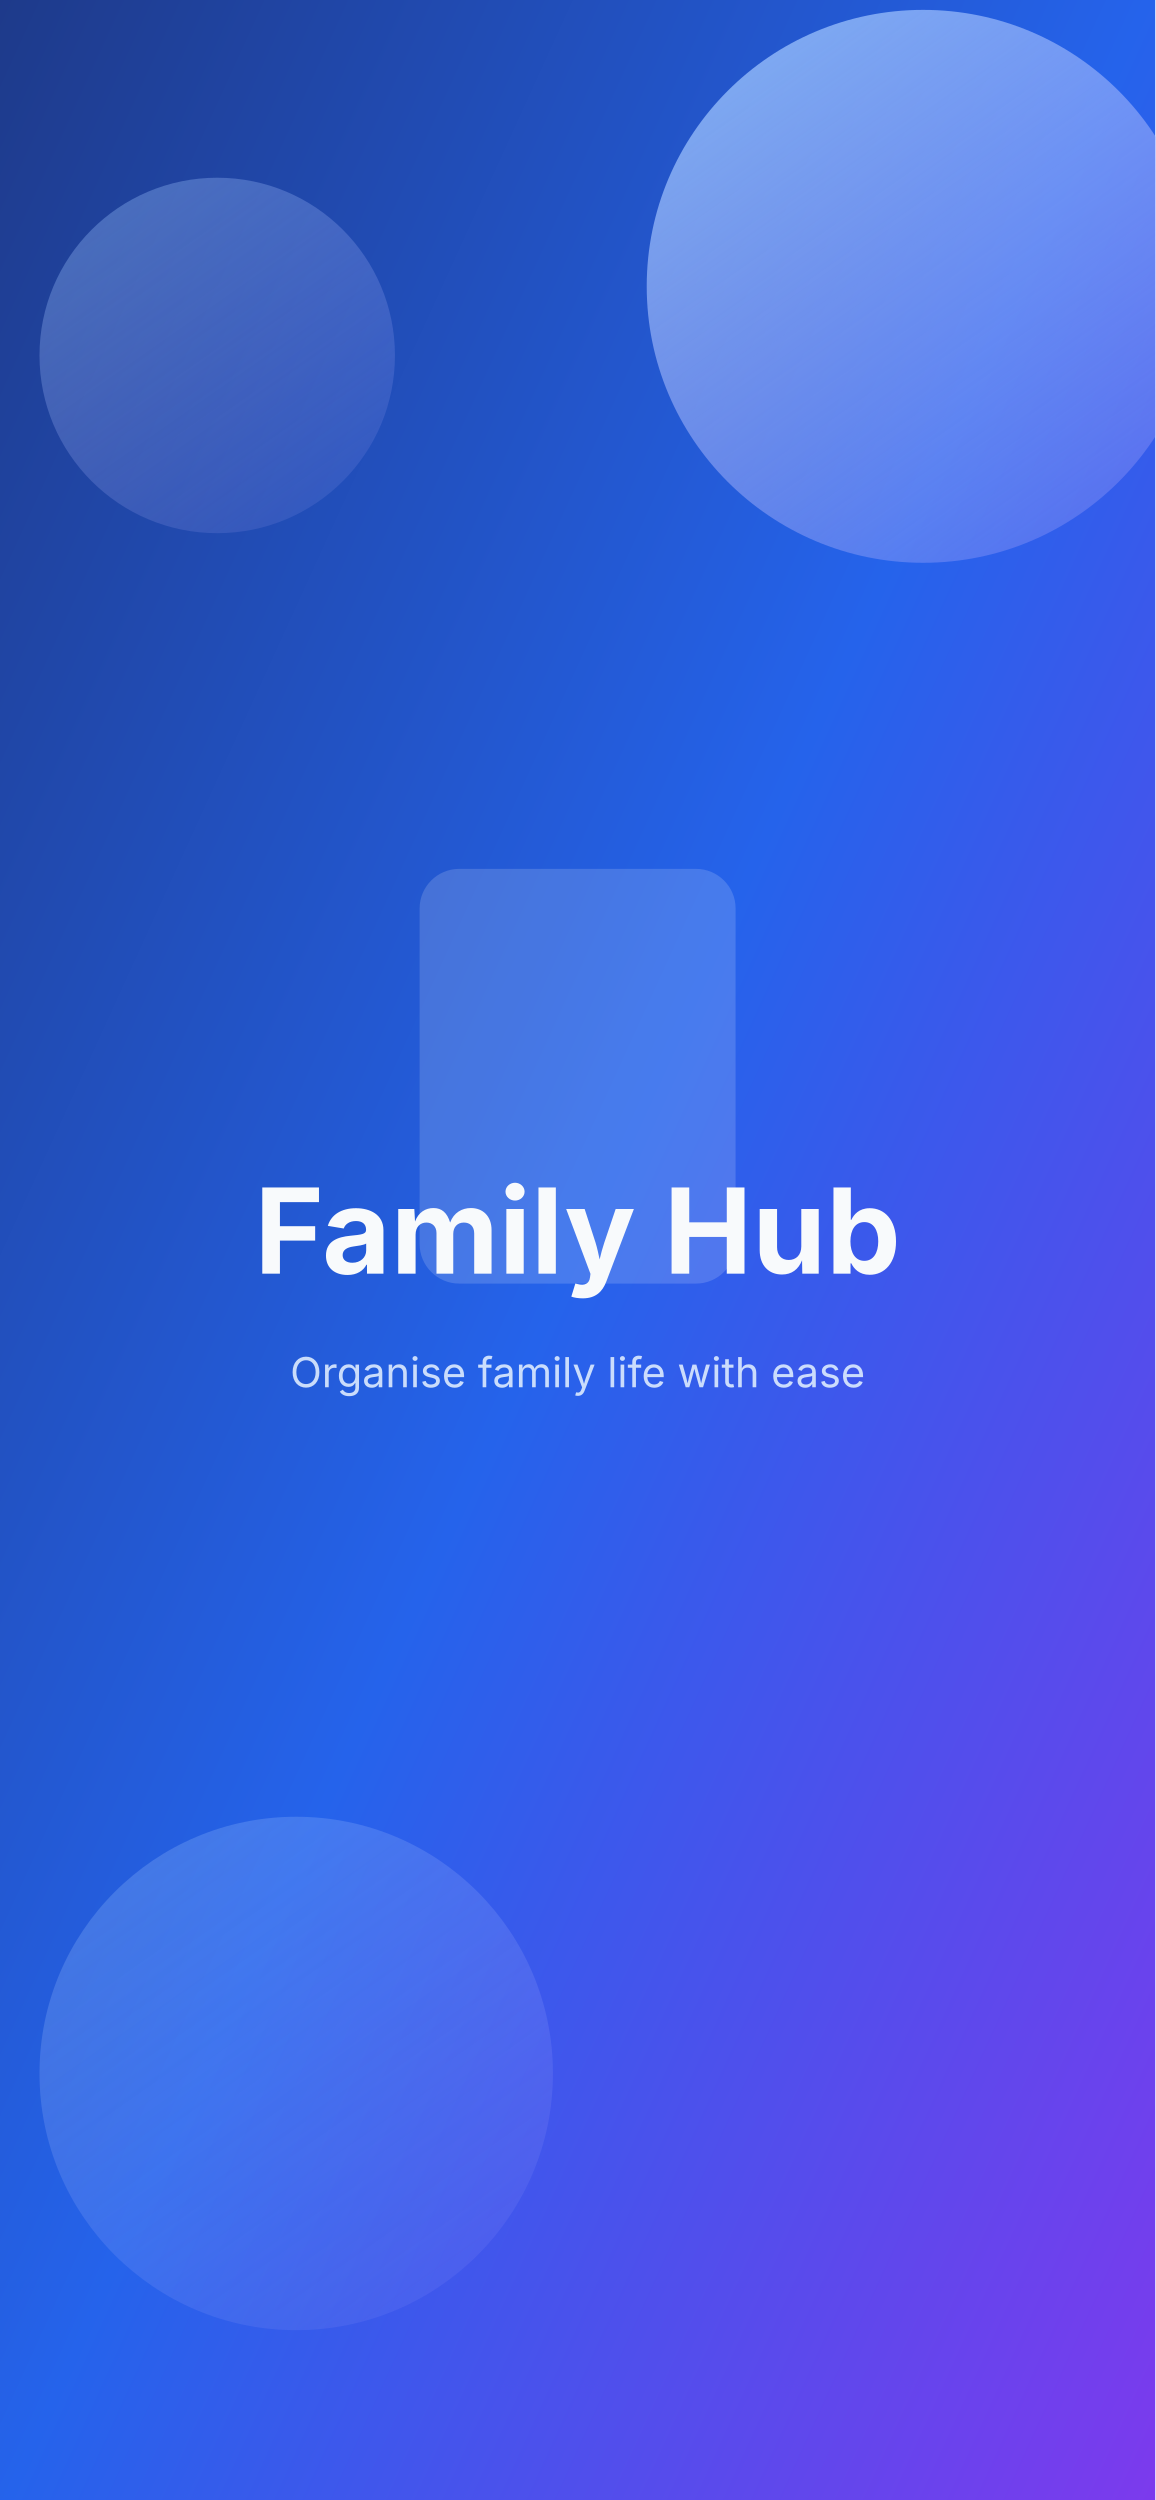
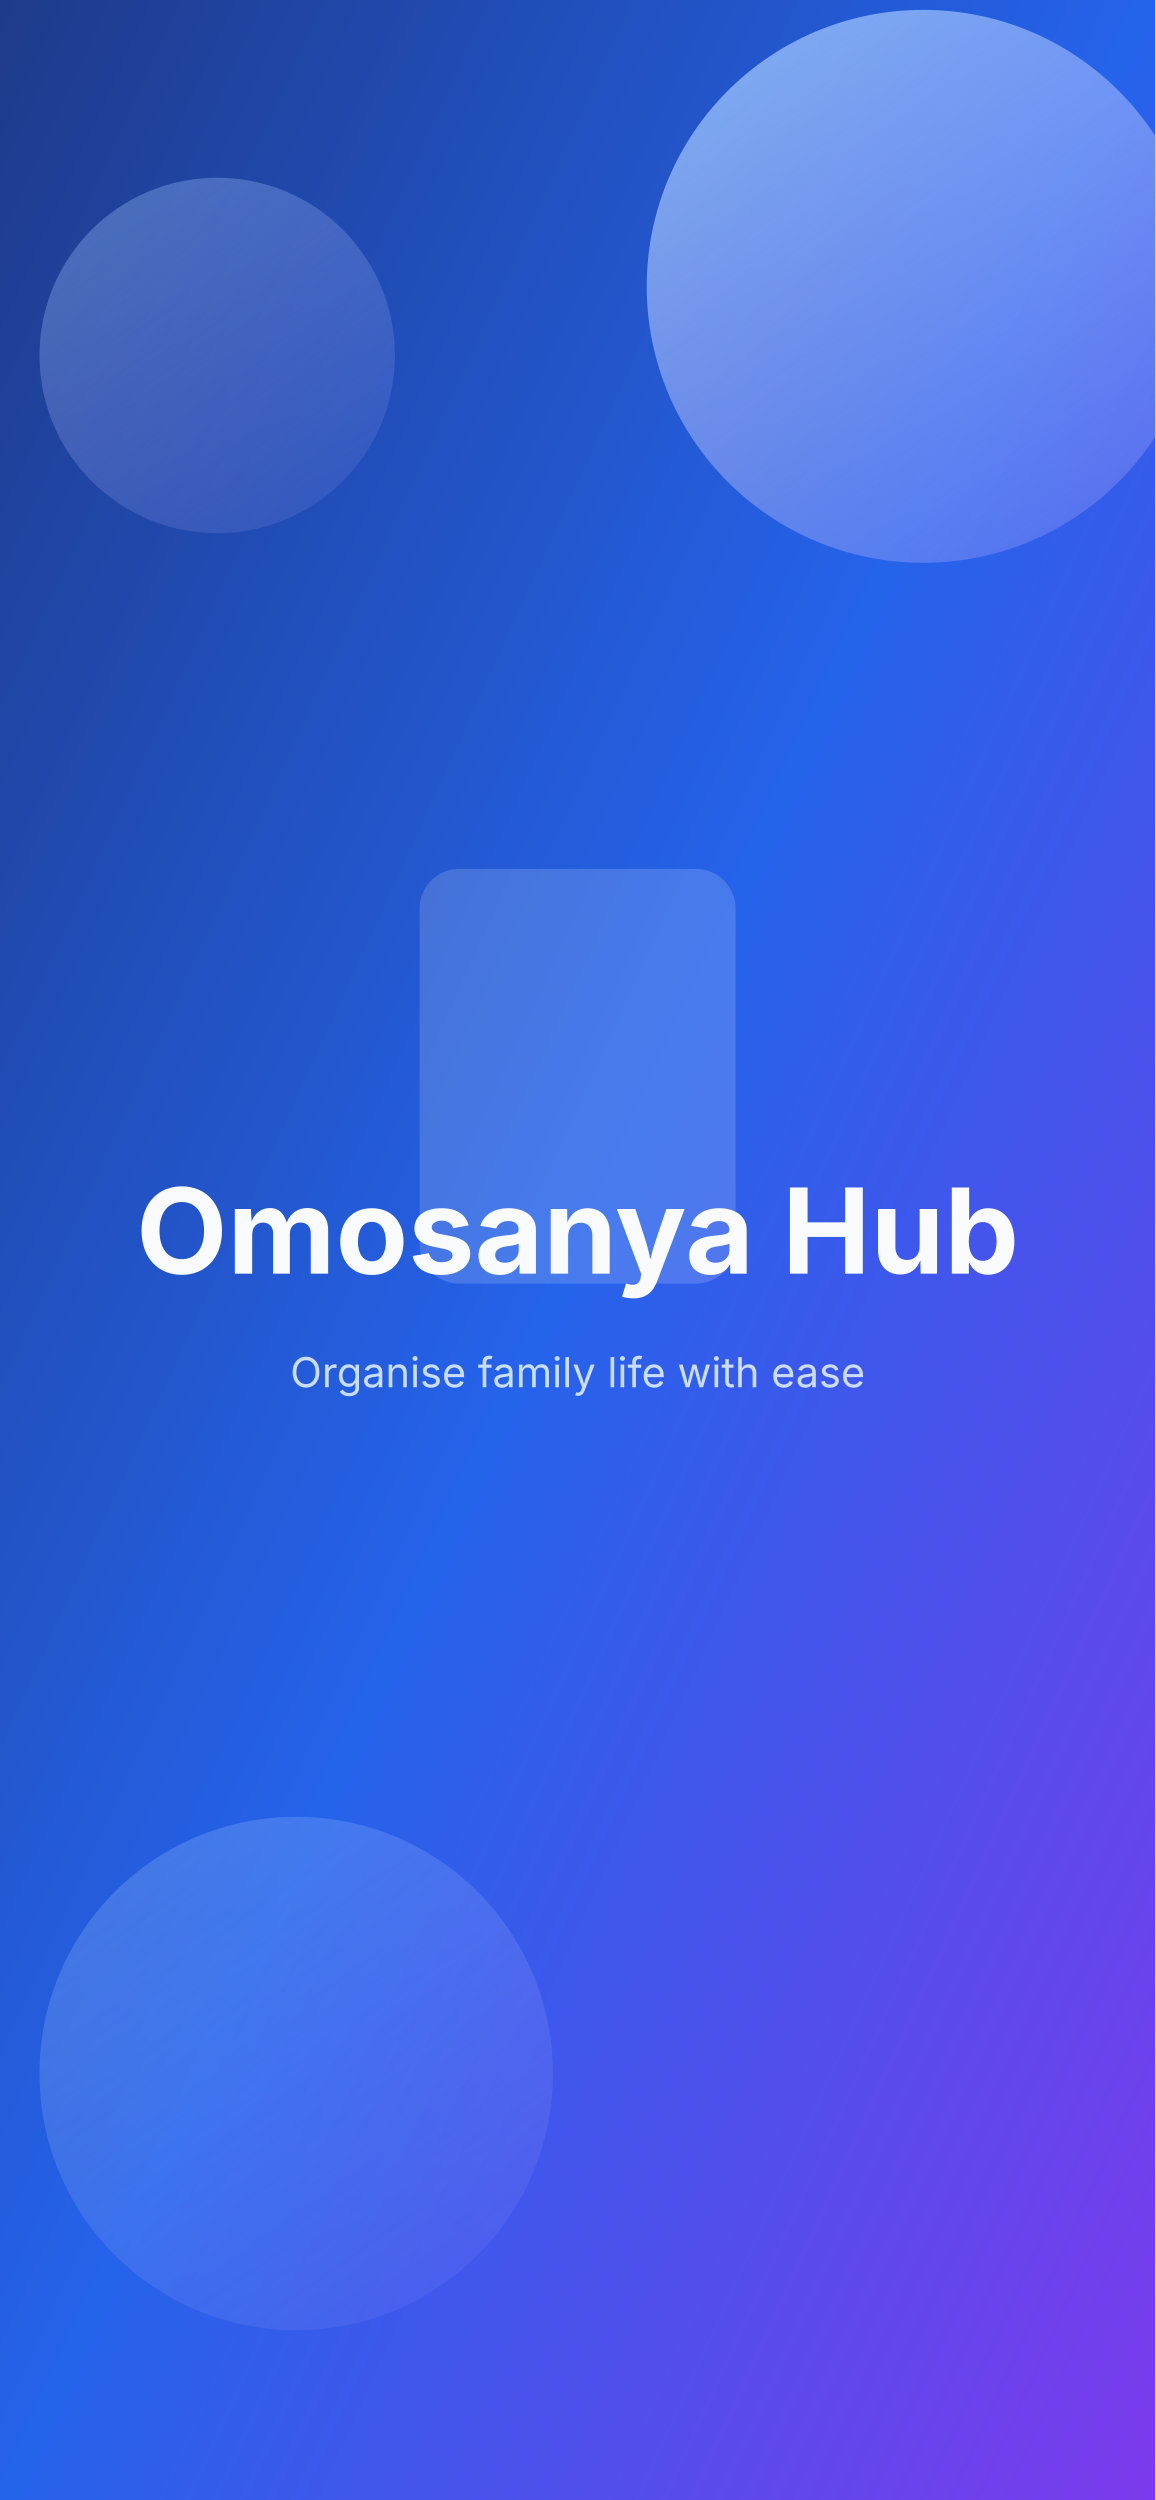
<svg xmlns="http://www.w3.org/2000/svg" viewBox="0 0 1170 2532" preserveAspectRatio="none">
  <defs>
    <linearGradient id="bgGradient" x1="0%" y1="0%" x2="100%" y2="100%">
      <stop offset="0%" stop-color="#1E3A8A" />
      <stop offset="50%" stop-color="#2563EB" />
      <stop offset="100%" stop-color="#7C3AED" />
    </linearGradient>
    <linearGradient id="orbGradient" x1="0%" y1="0%" x2="70%" y2="100%">
      <stop offset="0%" stop-color="#93C5FD" stop-opacity="0.85" />
      <stop offset="100%" stop-color="#C4B5FD" stop-opacity="0.25" />
    </linearGradient>
  </defs>
  <rect width="1170" height="2532" fill="url(#bgGradient)" />
  <circle cx="935" cy="290" r="280" fill="url(#orbGradient)" />
  <circle cx="220" cy="360" r="180" fill="url(#orbGradient)" opacity="0.45" />
  <circle cx="300" cy="2100" r="260" fill="url(#orbGradient)" opacity="0.35" />
  <g transform="translate(585 1080)">
    <path d="M-120 -200h240c22 0 40 18 40 40v340c0 22-18 40-40 40h-240c-22 0-40-18-40-40v-340c0-22 18-40 40-40z" fill="rgba(255,255,255,0.16)" />
  </g>
  <g font-family="'Inter', 'Segoe UI', system-ui, sans-serif" text-anchor="middle">
-     <text x="585" y="1290" font-size="120" fill="#F8FAFC" font-weight="700">Family Hub</text>
+     <text x="585" y="1290" font-size="120" fill="#F8FAFC" font-weight="700">Omosanya Hub</text>
    <text x="585" y="1405" font-size="42" fill="#DBEAFE" opacity="0.9">Organise family life with ease</text>
  </g>
</svg>
